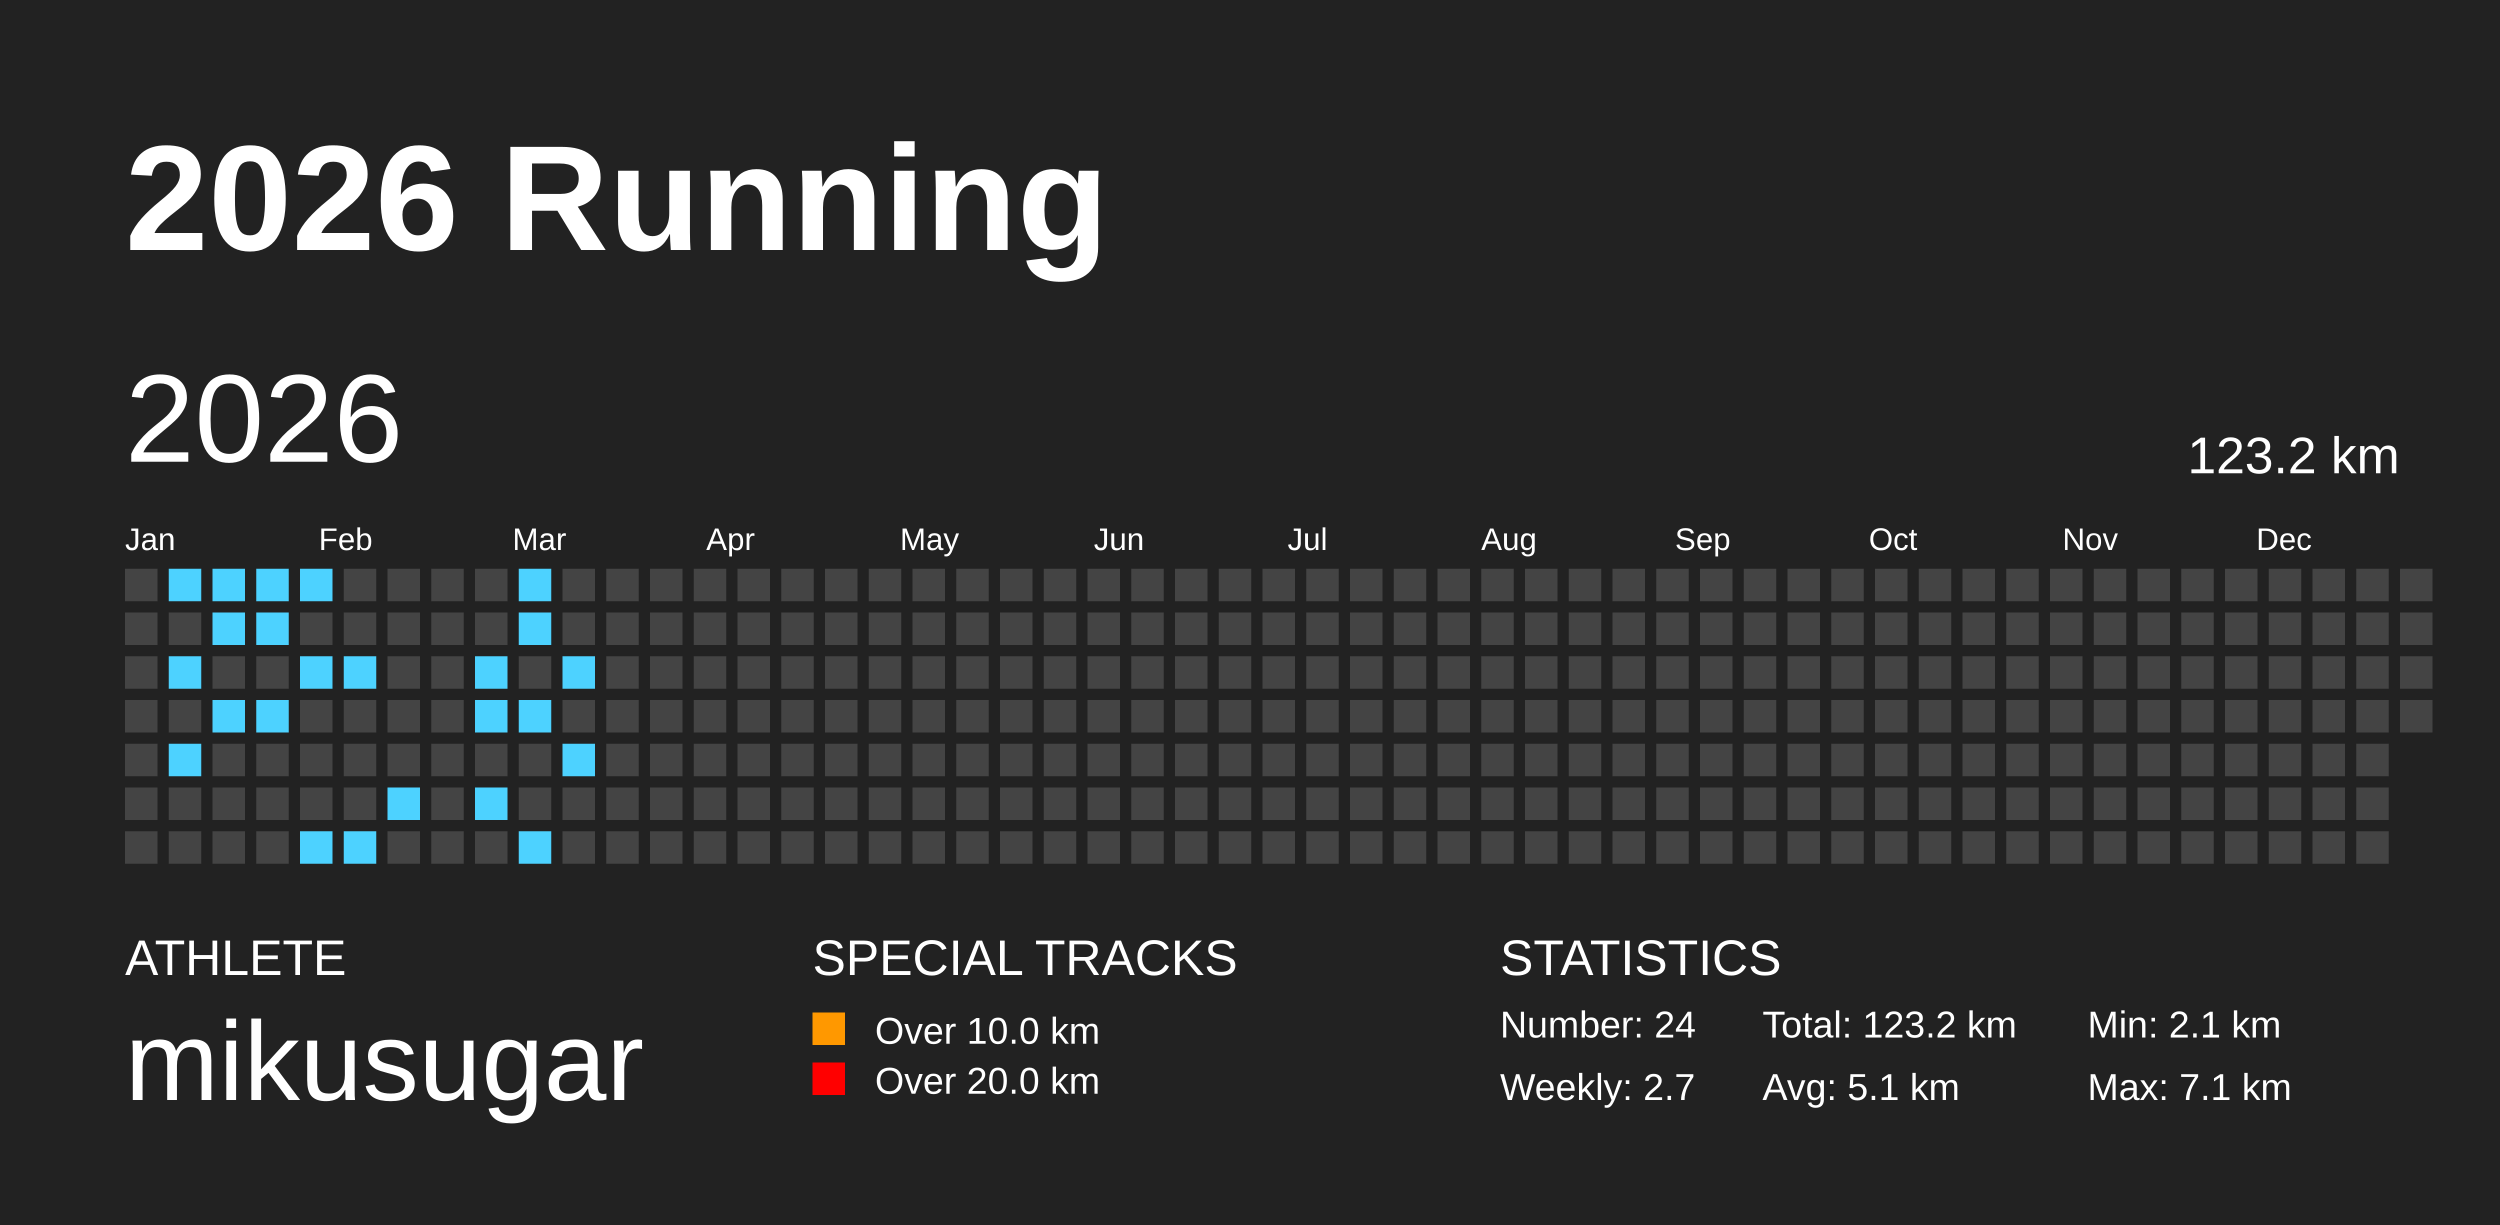
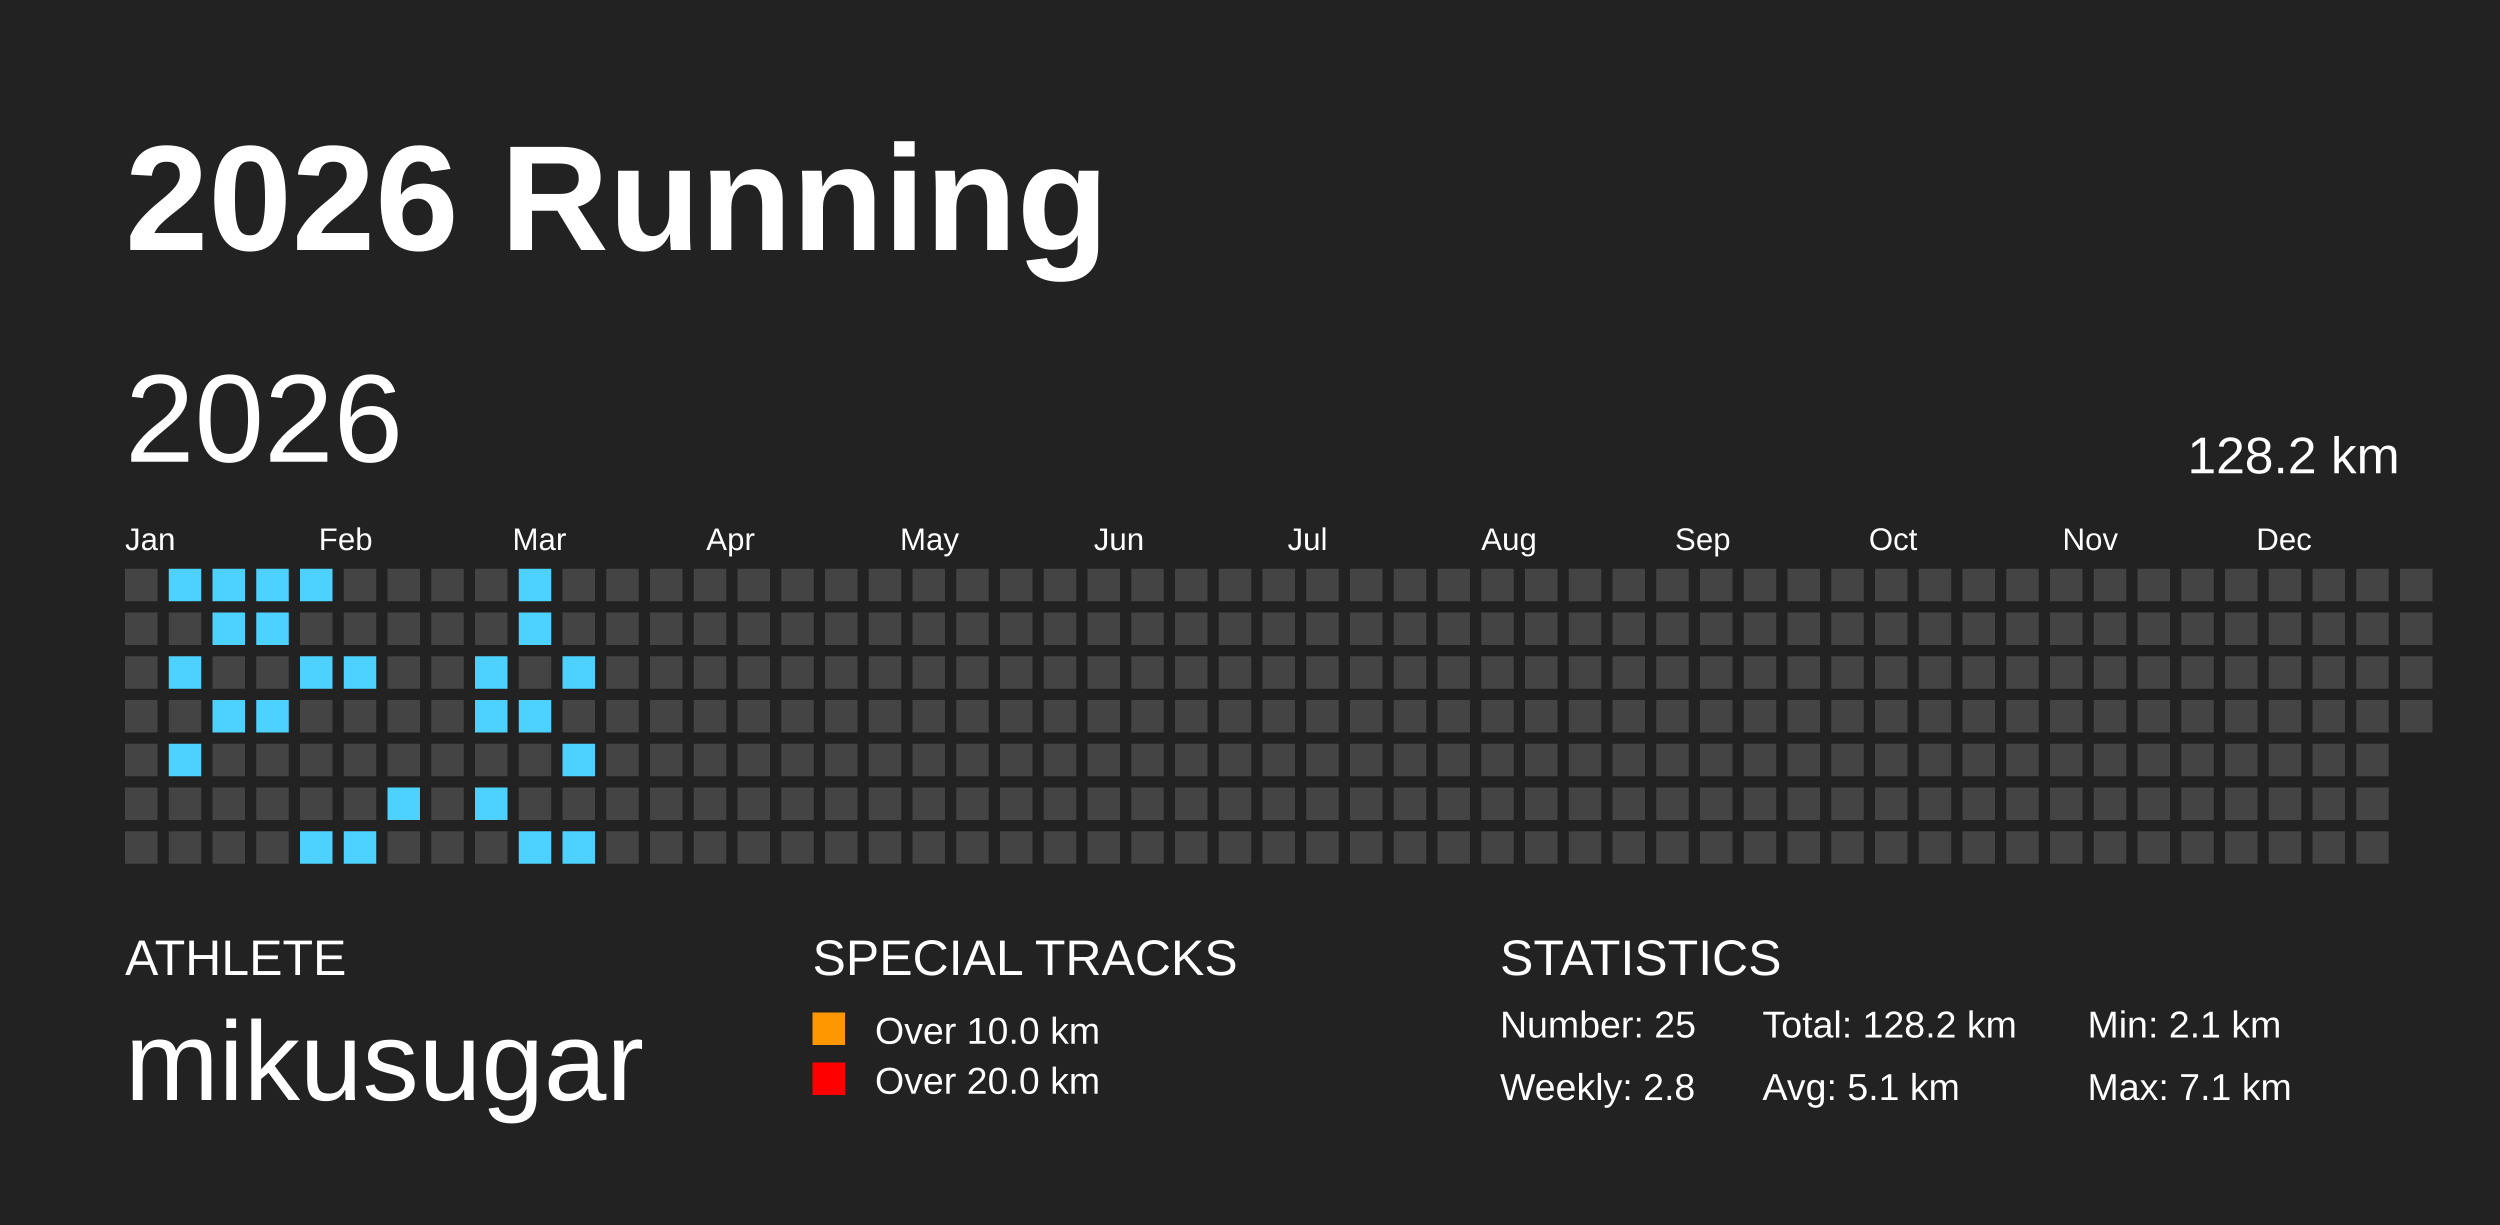
<svg xmlns="http://www.w3.org/2000/svg" baseProfile="full" height="98mm" version="1.1" viewBox="0,0,200,98" width="200mm">
  <defs />
  <rect fill="#222222" height="98" width="200" x="0" y="0" />
  <text fill="#FFFFFF" style="font-size:12px; font-family:Arial; font-weight:bold;" x="10" y="20">2026 Running</text>
  <text fill="#FFFFFF" style="font-size:4px; font-family:Arial" x="10" y="78">ATHLETE</text>
  <text fill="#FFFFFF" style="font-size:9px; font-family:Arial" x="10" y="88">mikusugar</text>
  <text fill="#FFFFFF" style="font-size:4px; font-family:Arial" x="65" y="78">SPECIAL TRACKS</text>
  <rect fill="#ff9800" height="2.6" width="2.6" x="65" y="81" />
  <text fill="#FFFFFF" style="font-size:3px; font-family:Arial" x="70" y="83.5">Over 10.0 km</text>
  <rect fill="red" height="2.6" width="2.6" x="65" y="85" />
  <text fill="#FFFFFF" style="font-size:3px; font-family:Arial" x="70" y="87.5">Over 20.0 km</text>
  <text fill="#FFFFFF" style="font-size:4px; font-family:Arial" x="120" y="78">STATISTICS</text>
-   <text fill="#FFFFFF" style="font-size:3px; font-family:Arial" x="120" y="83">Number: 24</text>
-   <text fill="#FFFFFF" style="font-size:3px; font-family:Arial" x="120" y="88">Weekly: 2.7</text>
-   <text fill="#FFFFFF" style="font-size:3px; font-family:Arial" x="141" y="83">Total: 123.2 km</text>
+   <text fill="#FFFFFF" style="font-size:3px; font-family:Arial" x="120" y="83">Number: 25</text>
+   <text fill="#FFFFFF" style="font-size:3px; font-family:Arial" x="120" y="88">Weekly: 2.8</text>
+   <text fill="#FFFFFF" style="font-size:3px; font-family:Arial" x="141" y="83">Total: 128.2 km</text>
  <text fill="#FFFFFF" style="font-size:3px; font-family:Arial" x="141" y="88">Avg: 5.1 km</text>
  <text fill="#FFFFFF" style="font-size:3px; font-family:Arial" x="167" y="83">Min: 2.1 km</text>
  <text fill="#FFFFFF" style="font-size:3px; font-family:Arial" x="167" y="88">Max: 7.1 km</text>
  <text dominant-baseline="hanging" fill="#FFFFFF" style="font-size:10.0px; font-family:Arial;" x="10" y="30">2026</text>
-   <text dominant-baseline="hanging" fill="#FFFFFF" style="font-size:4.125px; font-family:Arial;" x="175" y="35">123.2 km</text>
+   <text dominant-baseline="hanging" fill="#FFFFFF" style="font-size:4.125px; font-family:Arial;" x="175" y="35">128.2 km</text>
  <text fill="#FFFFFF" style="font-size:2.5px; font-family:Arial" x="10.0" y="44">Jan</text>
  <text fill="#FFFFFF" style="font-size:2.5px; font-family:Arial" x="25.5" y="44">Feb</text>
  <text fill="#FFFFFF" style="font-size:2.5px; font-family:Arial" x="41.0" y="44">Mar</text>
  <text fill="#FFFFFF" style="font-size:2.5px; font-family:Arial" x="56.5" y="44">Apr</text>
  <text fill="#FFFFFF" style="font-size:2.5px; font-family:Arial" x="72.0" y="44">May</text>
  <text fill="#FFFFFF" style="font-size:2.5px; font-family:Arial" x="87.5" y="44">Jun</text>
  <text fill="#FFFFFF" style="font-size:2.5px; font-family:Arial" x="103.0" y="44">Jul</text>
  <text fill="#FFFFFF" style="font-size:2.5px; font-family:Arial" x="118.5" y="44">Aug</text>
  <text fill="#FFFFFF" style="font-size:2.5px; font-family:Arial" x="134.0" y="44">Sep</text>
  <text fill="#FFFFFF" style="font-size:2.5px; font-family:Arial" x="149.5" y="44">Oct</text>
  <text fill="#FFFFFF" style="font-size:2.5px; font-family:Arial" x="165.0" y="44">Nov</text>
  <text fill="#FFFFFF" style="font-size:2.5px; font-family:Arial" x="180.5" y="44">Dec</text>
  <rect fill="#444444" height="2.6" width="2.6" x="10.0" y="45.5" />
  <rect fill="#444444" height="2.6" width="2.6" x="10.0" y="49.0" />
  <rect fill="#444444" height="2.6" width="2.6" x="10.0" y="52.5" />
  <rect fill="#444444" height="2.6" width="2.6" x="10.0" y="56.0" />
  <rect fill="#444444" height="2.6" width="2.6" x="10.0" y="59.5" />
  <rect fill="#444444" height="2.6" width="2.6" x="10.0" y="63.0" />
  <rect fill="#444444" height="2.6" width="2.6" x="10.0" y="66.5" />
  <rect fill="#4DD2FF" height="2.6" width="2.6" x="13.5" y="45.5" />
  <rect fill="#444444" height="2.6" width="2.6" x="13.5" y="49.0" />
  <rect fill="#4DD2FF" height="2.6" width="2.6" x="13.5" y="52.5" />
  <rect fill="#444444" height="2.6" width="2.6" x="13.5" y="56.0" />
  <rect fill="#4DD2FF" height="2.6" width="2.6" x="13.5" y="59.5" />
  <rect fill="#444444" height="2.6" width="2.6" x="13.5" y="63.0" />
  <rect fill="#444444" height="2.6" width="2.6" x="13.5" y="66.5" />
  <rect fill="#4DD2FF" height="2.6" width="2.6" x="17.0" y="45.5" />
  <rect fill="#4DD2FF" height="2.6" width="2.6" x="17.0" y="49.0" />
  <rect fill="#444444" height="2.6" width="2.6" x="17.0" y="52.5" />
  <rect fill="#4DD2FF" height="2.6" width="2.6" x="17.0" y="56.0" />
  <rect fill="#444444" height="2.6" width="2.6" x="17.0" y="59.5" />
  <rect fill="#444444" height="2.6" width="2.6" x="17.0" y="63.0" />
  <rect fill="#444444" height="2.6" width="2.6" x="17.0" y="66.5" />
  <rect fill="#4DD2FF" height="2.6" width="2.6" x="20.5" y="45.5" />
  <rect fill="#4DD2FF" height="2.6" width="2.6" x="20.5" y="49.0" />
  <rect fill="#444444" height="2.6" width="2.6" x="20.5" y="52.5" />
  <rect fill="#4DD2FF" height="2.6" width="2.6" x="20.5" y="56.0" />
  <rect fill="#444444" height="2.6" width="2.6" x="20.5" y="59.5" />
  <rect fill="#444444" height="2.6" width="2.6" x="20.5" y="63.0" />
  <rect fill="#444444" height="2.6" width="2.6" x="20.5" y="66.5" />
  <rect fill="#4DD2FF" height="2.6" width="2.6" x="24.0" y="45.5" />
  <rect fill="#444444" height="2.6" width="2.6" x="24.0" y="49.0" />
  <rect fill="#4DD2FF" height="2.6" width="2.6" x="24.0" y="52.5" />
  <rect fill="#444444" height="2.6" width="2.6" x="24.0" y="56.0" />
  <rect fill="#444444" height="2.6" width="2.6" x="24.0" y="59.5" />
  <rect fill="#444444" height="2.6" width="2.6" x="24.0" y="63.0" />
  <rect fill="#4DD2FF" height="2.6" width="2.6" x="24.0" y="66.5" />
  <rect fill="#444444" height="2.6" width="2.6" x="27.5" y="45.5" />
  <rect fill="#444444" height="2.6" width="2.6" x="27.5" y="49.0" />
  <rect fill="#4DD2FF" height="2.6" width="2.6" x="27.5" y="52.5" />
  <rect fill="#444444" height="2.6" width="2.6" x="27.5" y="56.0" />
  <rect fill="#444444" height="2.6" width="2.6" x="27.5" y="59.5" />
  <rect fill="#444444" height="2.6" width="2.6" x="27.5" y="63.0" />
  <rect fill="#4DD2FF" height="2.6" width="2.6" x="27.5" y="66.5" />
  <rect fill="#444444" height="2.6" width="2.6" x="31.0" y="45.5" />
  <rect fill="#444444" height="2.6" width="2.6" x="31.0" y="49.0" />
  <rect fill="#444444" height="2.6" width="2.6" x="31.0" y="52.5" />
  <rect fill="#444444" height="2.6" width="2.6" x="31.0" y="56.0" />
  <rect fill="#444444" height="2.6" width="2.6" x="31.0" y="59.5" />
  <rect fill="#4DD2FF" height="2.6" width="2.6" x="31.0" y="63.0" />
  <rect fill="#444444" height="2.6" width="2.6" x="31.0" y="66.5" />
  <rect fill="#444444" height="2.6" width="2.6" x="34.5" y="45.5" />
  <rect fill="#444444" height="2.6" width="2.6" x="34.5" y="49.0" />
  <rect fill="#444444" height="2.6" width="2.6" x="34.5" y="52.5" />
  <rect fill="#444444" height="2.6" width="2.6" x="34.5" y="56.0" />
  <rect fill="#444444" height="2.6" width="2.6" x="34.5" y="59.5" />
  <rect fill="#444444" height="2.6" width="2.6" x="34.5" y="63.0" />
  <rect fill="#444444" height="2.6" width="2.6" x="34.5" y="66.5" />
  <rect fill="#444444" height="2.6" width="2.6" x="38.0" y="45.5" />
  <rect fill="#444444" height="2.6" width="2.6" x="38.0" y="49.0" />
  <rect fill="#4DD2FF" height="2.6" width="2.6" x="38.0" y="52.5" />
  <rect fill="#4DD2FF" height="2.6" width="2.6" x="38.0" y="56.0" />
  <rect fill="#444444" height="2.6" width="2.6" x="38.0" y="59.5" />
  <rect fill="#4DD2FF" height="2.6" width="2.6" x="38.0" y="63.0" />
  <rect fill="#444444" height="2.6" width="2.6" x="38.0" y="66.5" />
  <rect fill="#4DD2FF" height="2.6" width="2.6" x="41.5" y="45.5" />
  <rect fill="#4DD2FF" height="2.6" width="2.6" x="41.5" y="49.0" />
  <rect fill="#444444" height="2.6" width="2.6" x="41.5" y="52.5" />
  <rect fill="#4DD2FF" height="2.6" width="2.6" x="41.5" y="56.0" />
  <rect fill="#444444" height="2.6" width="2.6" x="41.5" y="59.5" />
  <rect fill="#444444" height="2.6" width="2.6" x="41.5" y="63.0" />
  <rect fill="#4DD2FF" height="2.6" width="2.6" x="41.5" y="66.5" />
  <rect fill="#444444" height="2.6" width="2.6" x="45.0" y="45.5" />
  <rect fill="#444444" height="2.6" width="2.6" x="45.0" y="49.0" />
  <rect fill="#4DD2FF" height="2.6" width="2.6" x="45.0" y="52.5" />
  <rect fill="#444444" height="2.6" width="2.6" x="45.0" y="56.0" />
  <rect fill="#4DD2FF" height="2.6" width="2.6" x="45.0" y="59.5" />
  <rect fill="#444444" height="2.6" width="2.6" x="45.0" y="63.0" />
-   <rect fill="#444444" height="2.6" width="2.6" x="45.0" y="66.5" />
+   <rect fill="#4DD2FF" height="2.6" width="2.6" x="45.0" y="66.5" />
  <rect fill="#444444" height="2.6" width="2.6" x="48.5" y="45.5" />
  <rect fill="#444444" height="2.6" width="2.6" x="48.5" y="49.0" />
  <rect fill="#444444" height="2.6" width="2.6" x="48.5" y="52.5" />
  <rect fill="#444444" height="2.6" width="2.6" x="48.5" y="56.0" />
  <rect fill="#444444" height="2.6" width="2.6" x="48.5" y="59.5" />
  <rect fill="#444444" height="2.6" width="2.6" x="48.5" y="63.0" />
  <rect fill="#444444" height="2.6" width="2.6" x="48.5" y="66.5" />
  <rect fill="#444444" height="2.6" width="2.6" x="52.0" y="45.5" />
  <rect fill="#444444" height="2.6" width="2.6" x="52.0" y="49.0" />
  <rect fill="#444444" height="2.6" width="2.6" x="52.0" y="52.5" />
  <rect fill="#444444" height="2.6" width="2.6" x="52.0" y="56.0" />
  <rect fill="#444444" height="2.6" width="2.6" x="52.0" y="59.5" />
  <rect fill="#444444" height="2.6" width="2.6" x="52.0" y="63.0" />
  <rect fill="#444444" height="2.6" width="2.6" x="52.0" y="66.5" />
  <rect fill="#444444" height="2.6" width="2.6" x="55.5" y="45.5" />
  <rect fill="#444444" height="2.6" width="2.6" x="55.5" y="49.0" />
  <rect fill="#444444" height="2.6" width="2.6" x="55.5" y="52.5" />
  <rect fill="#444444" height="2.6" width="2.6" x="55.5" y="56.0" />
  <rect fill="#444444" height="2.6" width="2.6" x="55.5" y="59.5" />
  <rect fill="#444444" height="2.6" width="2.6" x="55.5" y="63.0" />
  <rect fill="#444444" height="2.6" width="2.6" x="55.5" y="66.5" />
  <rect fill="#444444" height="2.6" width="2.6" x="59.0" y="45.5" />
  <rect fill="#444444" height="2.6" width="2.6" x="59.0" y="49.0" />
  <rect fill="#444444" height="2.6" width="2.6" x="59.0" y="52.5" />
  <rect fill="#444444" height="2.6" width="2.6" x="59.0" y="56.0" />
  <rect fill="#444444" height="2.6" width="2.6" x="59.0" y="59.5" />
  <rect fill="#444444" height="2.6" width="2.6" x="59.0" y="63.0" />
  <rect fill="#444444" height="2.6" width="2.6" x="59.0" y="66.5" />
  <rect fill="#444444" height="2.6" width="2.6" x="62.5" y="45.5" />
  <rect fill="#444444" height="2.6" width="2.6" x="62.5" y="49.0" />
  <rect fill="#444444" height="2.6" width="2.6" x="62.5" y="52.5" />
  <rect fill="#444444" height="2.6" width="2.6" x="62.5" y="56.0" />
  <rect fill="#444444" height="2.6" width="2.6" x="62.5" y="59.5" />
  <rect fill="#444444" height="2.6" width="2.6" x="62.5" y="63.0" />
  <rect fill="#444444" height="2.6" width="2.6" x="62.5" y="66.5" />
  <rect fill="#444444" height="2.6" width="2.6" x="66.0" y="45.5" />
  <rect fill="#444444" height="2.6" width="2.6" x="66.0" y="49.0" />
  <rect fill="#444444" height="2.6" width="2.6" x="66.0" y="52.5" />
  <rect fill="#444444" height="2.6" width="2.6" x="66.0" y="56.0" />
  <rect fill="#444444" height="2.6" width="2.6" x="66.0" y="59.5" />
  <rect fill="#444444" height="2.6" width="2.6" x="66.0" y="63.0" />
  <rect fill="#444444" height="2.6" width="2.6" x="66.0" y="66.5" />
  <rect fill="#444444" height="2.6" width="2.6" x="69.5" y="45.5" />
  <rect fill="#444444" height="2.6" width="2.6" x="69.5" y="49.0" />
  <rect fill="#444444" height="2.6" width="2.6" x="69.5" y="52.5" />
  <rect fill="#444444" height="2.6" width="2.6" x="69.5" y="56.0" />
  <rect fill="#444444" height="2.6" width="2.6" x="69.5" y="59.5" />
  <rect fill="#444444" height="2.6" width="2.6" x="69.5" y="63.0" />
  <rect fill="#444444" height="2.6" width="2.6" x="69.5" y="66.5" />
  <rect fill="#444444" height="2.6" width="2.6" x="73.0" y="45.5" />
  <rect fill="#444444" height="2.6" width="2.6" x="73.0" y="49.0" />
  <rect fill="#444444" height="2.6" width="2.6" x="73.0" y="52.5" />
  <rect fill="#444444" height="2.6" width="2.6" x="73.0" y="56.0" />
  <rect fill="#444444" height="2.6" width="2.6" x="73.0" y="59.5" />
  <rect fill="#444444" height="2.6" width="2.6" x="73.0" y="63.0" />
  <rect fill="#444444" height="2.6" width="2.6" x="73.0" y="66.5" />
  <rect fill="#444444" height="2.6" width="2.6" x="76.5" y="45.5" />
  <rect fill="#444444" height="2.6" width="2.6" x="76.5" y="49.0" />
  <rect fill="#444444" height="2.6" width="2.6" x="76.5" y="52.5" />
  <rect fill="#444444" height="2.6" width="2.6" x="76.5" y="56.0" />
  <rect fill="#444444" height="2.6" width="2.6" x="76.5" y="59.5" />
  <rect fill="#444444" height="2.6" width="2.6" x="76.5" y="63.0" />
  <rect fill="#444444" height="2.6" width="2.6" x="76.5" y="66.5" />
  <rect fill="#444444" height="2.6" width="2.6" x="80.0" y="45.5" />
  <rect fill="#444444" height="2.6" width="2.6" x="80.0" y="49.0" />
  <rect fill="#444444" height="2.6" width="2.6" x="80.0" y="52.5" />
  <rect fill="#444444" height="2.6" width="2.6" x="80.0" y="56.0" />
  <rect fill="#444444" height="2.6" width="2.6" x="80.0" y="59.5" />
  <rect fill="#444444" height="2.6" width="2.6" x="80.0" y="63.0" />
  <rect fill="#444444" height="2.6" width="2.6" x="80.0" y="66.5" />
  <rect fill="#444444" height="2.6" width="2.6" x="83.5" y="45.5" />
  <rect fill="#444444" height="2.6" width="2.6" x="83.5" y="49.0" />
  <rect fill="#444444" height="2.6" width="2.6" x="83.5" y="52.5" />
  <rect fill="#444444" height="2.6" width="2.6" x="83.5" y="56.0" />
  <rect fill="#444444" height="2.6" width="2.6" x="83.5" y="59.5" />
  <rect fill="#444444" height="2.6" width="2.6" x="83.5" y="63.0" />
  <rect fill="#444444" height="2.6" width="2.6" x="83.5" y="66.5" />
  <rect fill="#444444" height="2.6" width="2.6" x="87.0" y="45.5" />
  <rect fill="#444444" height="2.6" width="2.6" x="87.0" y="49.0" />
  <rect fill="#444444" height="2.6" width="2.6" x="87.0" y="52.5" />
  <rect fill="#444444" height="2.6" width="2.6" x="87.0" y="56.0" />
  <rect fill="#444444" height="2.6" width="2.6" x="87.0" y="59.5" />
  <rect fill="#444444" height="2.6" width="2.6" x="87.0" y="63.0" />
  <rect fill="#444444" height="2.6" width="2.6" x="87.0" y="66.5" />
  <rect fill="#444444" height="2.6" width="2.6" x="90.5" y="45.5" />
  <rect fill="#444444" height="2.6" width="2.6" x="90.5" y="49.0" />
  <rect fill="#444444" height="2.6" width="2.6" x="90.5" y="52.5" />
  <rect fill="#444444" height="2.6" width="2.6" x="90.5" y="56.0" />
  <rect fill="#444444" height="2.6" width="2.6" x="90.5" y="59.5" />
  <rect fill="#444444" height="2.6" width="2.6" x="90.5" y="63.0" />
  <rect fill="#444444" height="2.6" width="2.6" x="90.5" y="66.5" />
  <rect fill="#444444" height="2.6" width="2.6" x="94.0" y="45.5" />
  <rect fill="#444444" height="2.6" width="2.6" x="94.0" y="49.0" />
  <rect fill="#444444" height="2.6" width="2.6" x="94.0" y="52.5" />
  <rect fill="#444444" height="2.6" width="2.6" x="94.0" y="56.0" />
  <rect fill="#444444" height="2.6" width="2.6" x="94.0" y="59.5" />
  <rect fill="#444444" height="2.6" width="2.6" x="94.0" y="63.0" />
  <rect fill="#444444" height="2.6" width="2.6" x="94.0" y="66.5" />
  <rect fill="#444444" height="2.6" width="2.6" x="97.5" y="45.5" />
  <rect fill="#444444" height="2.6" width="2.6" x="97.5" y="49.0" />
  <rect fill="#444444" height="2.6" width="2.6" x="97.5" y="52.5" />
  <rect fill="#444444" height="2.6" width="2.6" x="97.5" y="56.0" />
  <rect fill="#444444" height="2.6" width="2.6" x="97.5" y="59.5" />
  <rect fill="#444444" height="2.6" width="2.6" x="97.5" y="63.0" />
  <rect fill="#444444" height="2.6" width="2.6" x="97.5" y="66.5" />
  <rect fill="#444444" height="2.6" width="2.6" x="101.0" y="45.5" />
  <rect fill="#444444" height="2.6" width="2.6" x="101.0" y="49.0" />
  <rect fill="#444444" height="2.6" width="2.6" x="101.0" y="52.5" />
  <rect fill="#444444" height="2.6" width="2.6" x="101.0" y="56.0" />
  <rect fill="#444444" height="2.6" width="2.6" x="101.0" y="59.5" />
  <rect fill="#444444" height="2.6" width="2.6" x="101.0" y="63.0" />
  <rect fill="#444444" height="2.6" width="2.6" x="101.0" y="66.5" />
  <rect fill="#444444" height="2.6" width="2.6" x="104.5" y="45.5" />
  <rect fill="#444444" height="2.6" width="2.6" x="104.5" y="49.0" />
  <rect fill="#444444" height="2.6" width="2.6" x="104.5" y="52.5" />
  <rect fill="#444444" height="2.6" width="2.6" x="104.5" y="56.0" />
  <rect fill="#444444" height="2.6" width="2.6" x="104.5" y="59.5" />
  <rect fill="#444444" height="2.6" width="2.6" x="104.5" y="63.0" />
  <rect fill="#444444" height="2.6" width="2.6" x="104.5" y="66.5" />
  <rect fill="#444444" height="2.6" width="2.6" x="108.0" y="45.5" />
  <rect fill="#444444" height="2.6" width="2.6" x="108.0" y="49.0" />
  <rect fill="#444444" height="2.6" width="2.6" x="108.0" y="52.5" />
  <rect fill="#444444" height="2.6" width="2.6" x="108.0" y="56.0" />
  <rect fill="#444444" height="2.6" width="2.6" x="108.0" y="59.5" />
  <rect fill="#444444" height="2.6" width="2.6" x="108.0" y="63.0" />
  <rect fill="#444444" height="2.6" width="2.6" x="108.0" y="66.5" />
  <rect fill="#444444" height="2.6" width="2.6" x="111.5" y="45.5" />
  <rect fill="#444444" height="2.6" width="2.6" x="111.5" y="49.0" />
  <rect fill="#444444" height="2.6" width="2.6" x="111.5" y="52.5" />
  <rect fill="#444444" height="2.6" width="2.6" x="111.5" y="56.0" />
  <rect fill="#444444" height="2.6" width="2.6" x="111.5" y="59.5" />
  <rect fill="#444444" height="2.6" width="2.6" x="111.5" y="63.0" />
  <rect fill="#444444" height="2.6" width="2.6" x="111.5" y="66.5" />
  <rect fill="#444444" height="2.6" width="2.6" x="115.0" y="45.5" />
  <rect fill="#444444" height="2.6" width="2.6" x="115.0" y="49.0" />
  <rect fill="#444444" height="2.6" width="2.6" x="115.0" y="52.5" />
  <rect fill="#444444" height="2.6" width="2.6" x="115.0" y="56.0" />
  <rect fill="#444444" height="2.6" width="2.6" x="115.0" y="59.5" />
  <rect fill="#444444" height="2.6" width="2.6" x="115.0" y="63.0" />
  <rect fill="#444444" height="2.6" width="2.6" x="115.0" y="66.5" />
  <rect fill="#444444" height="2.6" width="2.6" x="118.5" y="45.5" />
  <rect fill="#444444" height="2.6" width="2.6" x="118.5" y="49.0" />
  <rect fill="#444444" height="2.6" width="2.6" x="118.5" y="52.5" />
  <rect fill="#444444" height="2.6" width="2.6" x="118.5" y="56.0" />
  <rect fill="#444444" height="2.6" width="2.6" x="118.5" y="59.5" />
  <rect fill="#444444" height="2.6" width="2.6" x="118.5" y="63.0" />
  <rect fill="#444444" height="2.6" width="2.6" x="118.5" y="66.5" />
  <rect fill="#444444" height="2.6" width="2.6" x="122.0" y="45.5" />
  <rect fill="#444444" height="2.6" width="2.6" x="122.0" y="49.0" />
  <rect fill="#444444" height="2.6" width="2.6" x="122.0" y="52.5" />
  <rect fill="#444444" height="2.6" width="2.6" x="122.0" y="56.0" />
  <rect fill="#444444" height="2.6" width="2.6" x="122.0" y="59.5" />
  <rect fill="#444444" height="2.6" width="2.6" x="122.0" y="63.0" />
  <rect fill="#444444" height="2.6" width="2.6" x="122.0" y="66.5" />
  <rect fill="#444444" height="2.6" width="2.6" x="125.5" y="45.5" />
  <rect fill="#444444" height="2.6" width="2.6" x="125.5" y="49.0" />
  <rect fill="#444444" height="2.6" width="2.6" x="125.5" y="52.5" />
  <rect fill="#444444" height="2.6" width="2.6" x="125.5" y="56.0" />
  <rect fill="#444444" height="2.6" width="2.6" x="125.5" y="59.5" />
  <rect fill="#444444" height="2.6" width="2.6" x="125.5" y="63.0" />
  <rect fill="#444444" height="2.6" width="2.6" x="125.5" y="66.5" />
  <rect fill="#444444" height="2.6" width="2.6" x="129.0" y="45.5" />
  <rect fill="#444444" height="2.6" width="2.6" x="129.0" y="49.0" />
  <rect fill="#444444" height="2.6" width="2.6" x="129.0" y="52.5" />
  <rect fill="#444444" height="2.6" width="2.6" x="129.0" y="56.0" />
  <rect fill="#444444" height="2.6" width="2.6" x="129.0" y="59.5" />
  <rect fill="#444444" height="2.6" width="2.6" x="129.0" y="63.0" />
  <rect fill="#444444" height="2.6" width="2.6" x="129.0" y="66.5" />
  <rect fill="#444444" height="2.6" width="2.6" x="132.5" y="45.5" />
  <rect fill="#444444" height="2.6" width="2.6" x="132.5" y="49.0" />
  <rect fill="#444444" height="2.6" width="2.6" x="132.5" y="52.5" />
  <rect fill="#444444" height="2.6" width="2.6" x="132.5" y="56.0" />
  <rect fill="#444444" height="2.6" width="2.6" x="132.5" y="59.5" />
  <rect fill="#444444" height="2.6" width="2.6" x="132.5" y="63.0" />
  <rect fill="#444444" height="2.6" width="2.6" x="132.5" y="66.5" />
  <rect fill="#444444" height="2.6" width="2.6" x="136.0" y="45.5" />
  <rect fill="#444444" height="2.6" width="2.6" x="136.0" y="49.0" />
  <rect fill="#444444" height="2.6" width="2.6" x="136.0" y="52.5" />
  <rect fill="#444444" height="2.6" width="2.6" x="136.0" y="56.0" />
  <rect fill="#444444" height="2.6" width="2.6" x="136.0" y="59.5" />
  <rect fill="#444444" height="2.6" width="2.6" x="136.0" y="63.0" />
  <rect fill="#444444" height="2.6" width="2.6" x="136.0" y="66.5" />
  <rect fill="#444444" height="2.6" width="2.6" x="139.5" y="45.5" />
  <rect fill="#444444" height="2.6" width="2.6" x="139.5" y="49.0" />
  <rect fill="#444444" height="2.6" width="2.6" x="139.5" y="52.5" />
  <rect fill="#444444" height="2.6" width="2.6" x="139.5" y="56.0" />
  <rect fill="#444444" height="2.6" width="2.6" x="139.5" y="59.5" />
  <rect fill="#444444" height="2.6" width="2.6" x="139.5" y="63.0" />
  <rect fill="#444444" height="2.6" width="2.6" x="139.5" y="66.5" />
  <rect fill="#444444" height="2.6" width="2.6" x="143.0" y="45.5" />
  <rect fill="#444444" height="2.6" width="2.6" x="143.0" y="49.0" />
  <rect fill="#444444" height="2.6" width="2.6" x="143.0" y="52.5" />
  <rect fill="#444444" height="2.6" width="2.6" x="143.0" y="56.0" />
  <rect fill="#444444" height="2.6" width="2.6" x="143.0" y="59.5" />
  <rect fill="#444444" height="2.6" width="2.6" x="143.0" y="63.0" />
  <rect fill="#444444" height="2.6" width="2.6" x="143.0" y="66.5" />
  <rect fill="#444444" height="2.6" width="2.6" x="146.5" y="45.5" />
  <rect fill="#444444" height="2.6" width="2.6" x="146.5" y="49.0" />
  <rect fill="#444444" height="2.6" width="2.6" x="146.5" y="52.5" />
  <rect fill="#444444" height="2.6" width="2.6" x="146.5" y="56.0" />
  <rect fill="#444444" height="2.6" width="2.6" x="146.5" y="59.5" />
  <rect fill="#444444" height="2.6" width="2.6" x="146.5" y="63.0" />
  <rect fill="#444444" height="2.6" width="2.6" x="146.5" y="66.5" />
  <rect fill="#444444" height="2.6" width="2.6" x="150.0" y="45.5" />
  <rect fill="#444444" height="2.6" width="2.6" x="150.0" y="49.0" />
  <rect fill="#444444" height="2.6" width="2.6" x="150.0" y="52.5" />
  <rect fill="#444444" height="2.6" width="2.6" x="150.0" y="56.0" />
  <rect fill="#444444" height="2.6" width="2.6" x="150.0" y="59.5" />
  <rect fill="#444444" height="2.6" width="2.6" x="150.0" y="63.0" />
  <rect fill="#444444" height="2.6" width="2.6" x="150.0" y="66.5" />
  <rect fill="#444444" height="2.6" width="2.6" x="153.5" y="45.5" />
  <rect fill="#444444" height="2.6" width="2.6" x="153.5" y="49.0" />
  <rect fill="#444444" height="2.6" width="2.6" x="153.5" y="52.5" />
  <rect fill="#444444" height="2.6" width="2.6" x="153.5" y="56.0" />
  <rect fill="#444444" height="2.6" width="2.6" x="153.5" y="59.5" />
  <rect fill="#444444" height="2.6" width="2.6" x="153.5" y="63.0" />
  <rect fill="#444444" height="2.6" width="2.6" x="153.5" y="66.5" />
  <rect fill="#444444" height="2.6" width="2.6" x="157.0" y="45.5" />
  <rect fill="#444444" height="2.6" width="2.6" x="157.0" y="49.0" />
  <rect fill="#444444" height="2.6" width="2.6" x="157.0" y="52.5" />
  <rect fill="#444444" height="2.6" width="2.6" x="157.0" y="56.0" />
  <rect fill="#444444" height="2.6" width="2.6" x="157.0" y="59.5" />
  <rect fill="#444444" height="2.6" width="2.6" x="157.0" y="63.0" />
  <rect fill="#444444" height="2.6" width="2.6" x="157.0" y="66.5" />
  <rect fill="#444444" height="2.6" width="2.6" x="160.5" y="45.5" />
  <rect fill="#444444" height="2.6" width="2.6" x="160.5" y="49.0" />
  <rect fill="#444444" height="2.6" width="2.6" x="160.5" y="52.5" />
  <rect fill="#444444" height="2.6" width="2.6" x="160.5" y="56.0" />
  <rect fill="#444444" height="2.6" width="2.6" x="160.5" y="59.5" />
  <rect fill="#444444" height="2.6" width="2.6" x="160.5" y="63.0" />
  <rect fill="#444444" height="2.6" width="2.6" x="160.5" y="66.5" />
  <rect fill="#444444" height="2.6" width="2.6" x="164.0" y="45.5" />
  <rect fill="#444444" height="2.6" width="2.6" x="164.0" y="49.0" />
  <rect fill="#444444" height="2.6" width="2.6" x="164.0" y="52.5" />
  <rect fill="#444444" height="2.6" width="2.6" x="164.0" y="56.0" />
  <rect fill="#444444" height="2.6" width="2.6" x="164.0" y="59.5" />
  <rect fill="#444444" height="2.6" width="2.6" x="164.0" y="63.0" />
  <rect fill="#444444" height="2.6" width="2.6" x="164.0" y="66.5" />
  <rect fill="#444444" height="2.6" width="2.6" x="167.5" y="45.5" />
  <rect fill="#444444" height="2.6" width="2.6" x="167.5" y="49.0" />
  <rect fill="#444444" height="2.6" width="2.6" x="167.5" y="52.5" />
  <rect fill="#444444" height="2.6" width="2.6" x="167.5" y="56.0" />
  <rect fill="#444444" height="2.6" width="2.6" x="167.5" y="59.5" />
  <rect fill="#444444" height="2.6" width="2.6" x="167.5" y="63.0" />
  <rect fill="#444444" height="2.6" width="2.6" x="167.5" y="66.5" />
  <rect fill="#444444" height="2.6" width="2.6" x="171.0" y="45.5" />
  <rect fill="#444444" height="2.6" width="2.6" x="171.0" y="49.0" />
  <rect fill="#444444" height="2.6" width="2.6" x="171.0" y="52.5" />
  <rect fill="#444444" height="2.6" width="2.6" x="171.0" y="56.0" />
  <rect fill="#444444" height="2.6" width="2.6" x="171.0" y="59.5" />
  <rect fill="#444444" height="2.6" width="2.6" x="171.0" y="63.0" />
  <rect fill="#444444" height="2.6" width="2.6" x="171.0" y="66.5" />
  <rect fill="#444444" height="2.6" width="2.6" x="174.5" y="45.5" />
  <rect fill="#444444" height="2.6" width="2.6" x="174.5" y="49.0" />
  <rect fill="#444444" height="2.6" width="2.6" x="174.5" y="52.5" />
  <rect fill="#444444" height="2.6" width="2.6" x="174.5" y="56.0" />
  <rect fill="#444444" height="2.6" width="2.6" x="174.5" y="59.5" />
  <rect fill="#444444" height="2.6" width="2.6" x="174.5" y="63.0" />
  <rect fill="#444444" height="2.6" width="2.6" x="174.5" y="66.5" />
  <rect fill="#444444" height="2.6" width="2.6" x="178.0" y="45.5" />
  <rect fill="#444444" height="2.6" width="2.6" x="178.0" y="49.0" />
  <rect fill="#444444" height="2.6" width="2.6" x="178.0" y="52.5" />
  <rect fill="#444444" height="2.6" width="2.6" x="178.0" y="56.0" />
  <rect fill="#444444" height="2.6" width="2.6" x="178.0" y="59.5" />
  <rect fill="#444444" height="2.6" width="2.6" x="178.0" y="63.0" />
  <rect fill="#444444" height="2.6" width="2.6" x="178.0" y="66.5" />
  <rect fill="#444444" height="2.6" width="2.6" x="181.5" y="45.5" />
  <rect fill="#444444" height="2.6" width="2.6" x="181.5" y="49.0" />
  <rect fill="#444444" height="2.6" width="2.6" x="181.5" y="52.5" />
  <rect fill="#444444" height="2.6" width="2.6" x="181.5" y="56.0" />
  <rect fill="#444444" height="2.6" width="2.6" x="181.5" y="59.5" />
  <rect fill="#444444" height="2.6" width="2.6" x="181.5" y="63.0" />
  <rect fill="#444444" height="2.6" width="2.6" x="181.5" y="66.5" />
  <rect fill="#444444" height="2.6" width="2.6" x="185.0" y="45.5" />
  <rect fill="#444444" height="2.6" width="2.6" x="185.0" y="49.0" />
  <rect fill="#444444" height="2.6" width="2.6" x="185.0" y="52.5" />
  <rect fill="#444444" height="2.6" width="2.6" x="185.0" y="56.0" />
  <rect fill="#444444" height="2.6" width="2.6" x="185.0" y="59.5" />
  <rect fill="#444444" height="2.6" width="2.6" x="185.0" y="63.0" />
  <rect fill="#444444" height="2.6" width="2.6" x="185.0" y="66.5" />
  <rect fill="#444444" height="2.6" width="2.6" x="188.5" y="45.5" />
  <rect fill="#444444" height="2.6" width="2.6" x="188.5" y="49.0" />
  <rect fill="#444444" height="2.6" width="2.6" x="188.5" y="52.5" />
  <rect fill="#444444" height="2.6" width="2.6" x="188.5" y="56.0" />
  <rect fill="#444444" height="2.6" width="2.6" x="188.5" y="59.5" />
  <rect fill="#444444" height="2.6" width="2.6" x="188.5" y="63.0" />
  <rect fill="#444444" height="2.6" width="2.6" x="188.5" y="66.5" />
  <rect fill="#444444" height="2.6" width="2.6" x="192.0" y="45.5" />
  <rect fill="#444444" height="2.6" width="2.6" x="192.0" y="49.0" />
  <rect fill="#444444" height="2.6" width="2.6" x="192.0" y="52.5" />
  <rect fill="#444444" height="2.6" width="2.6" x="192.0" y="56.0" />
</svg>
